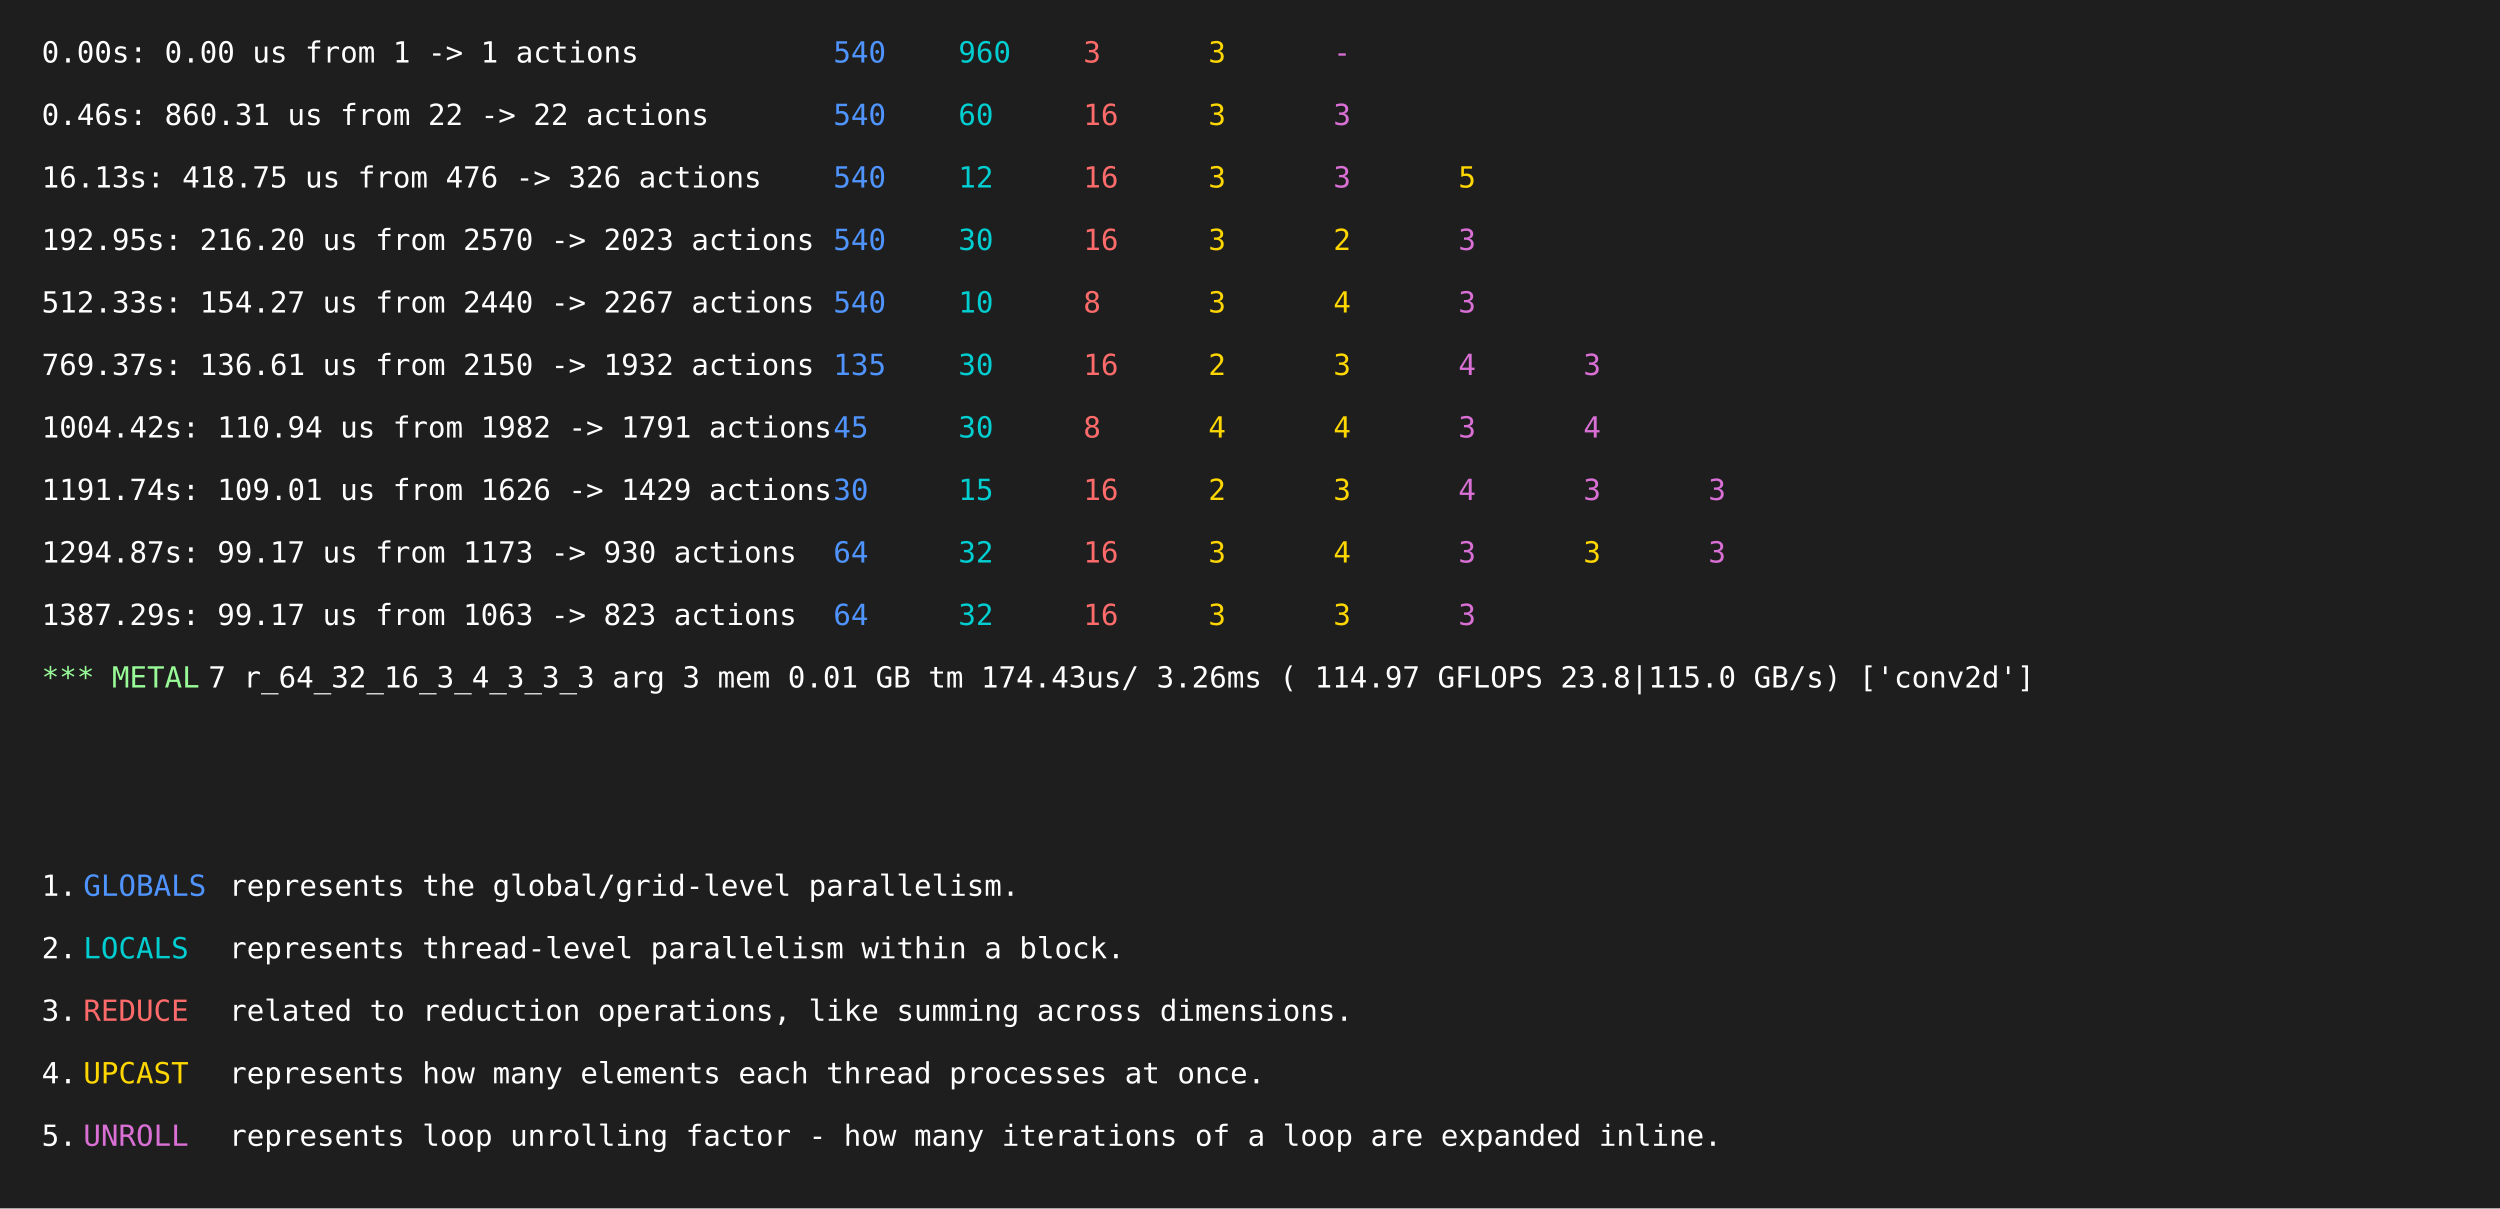
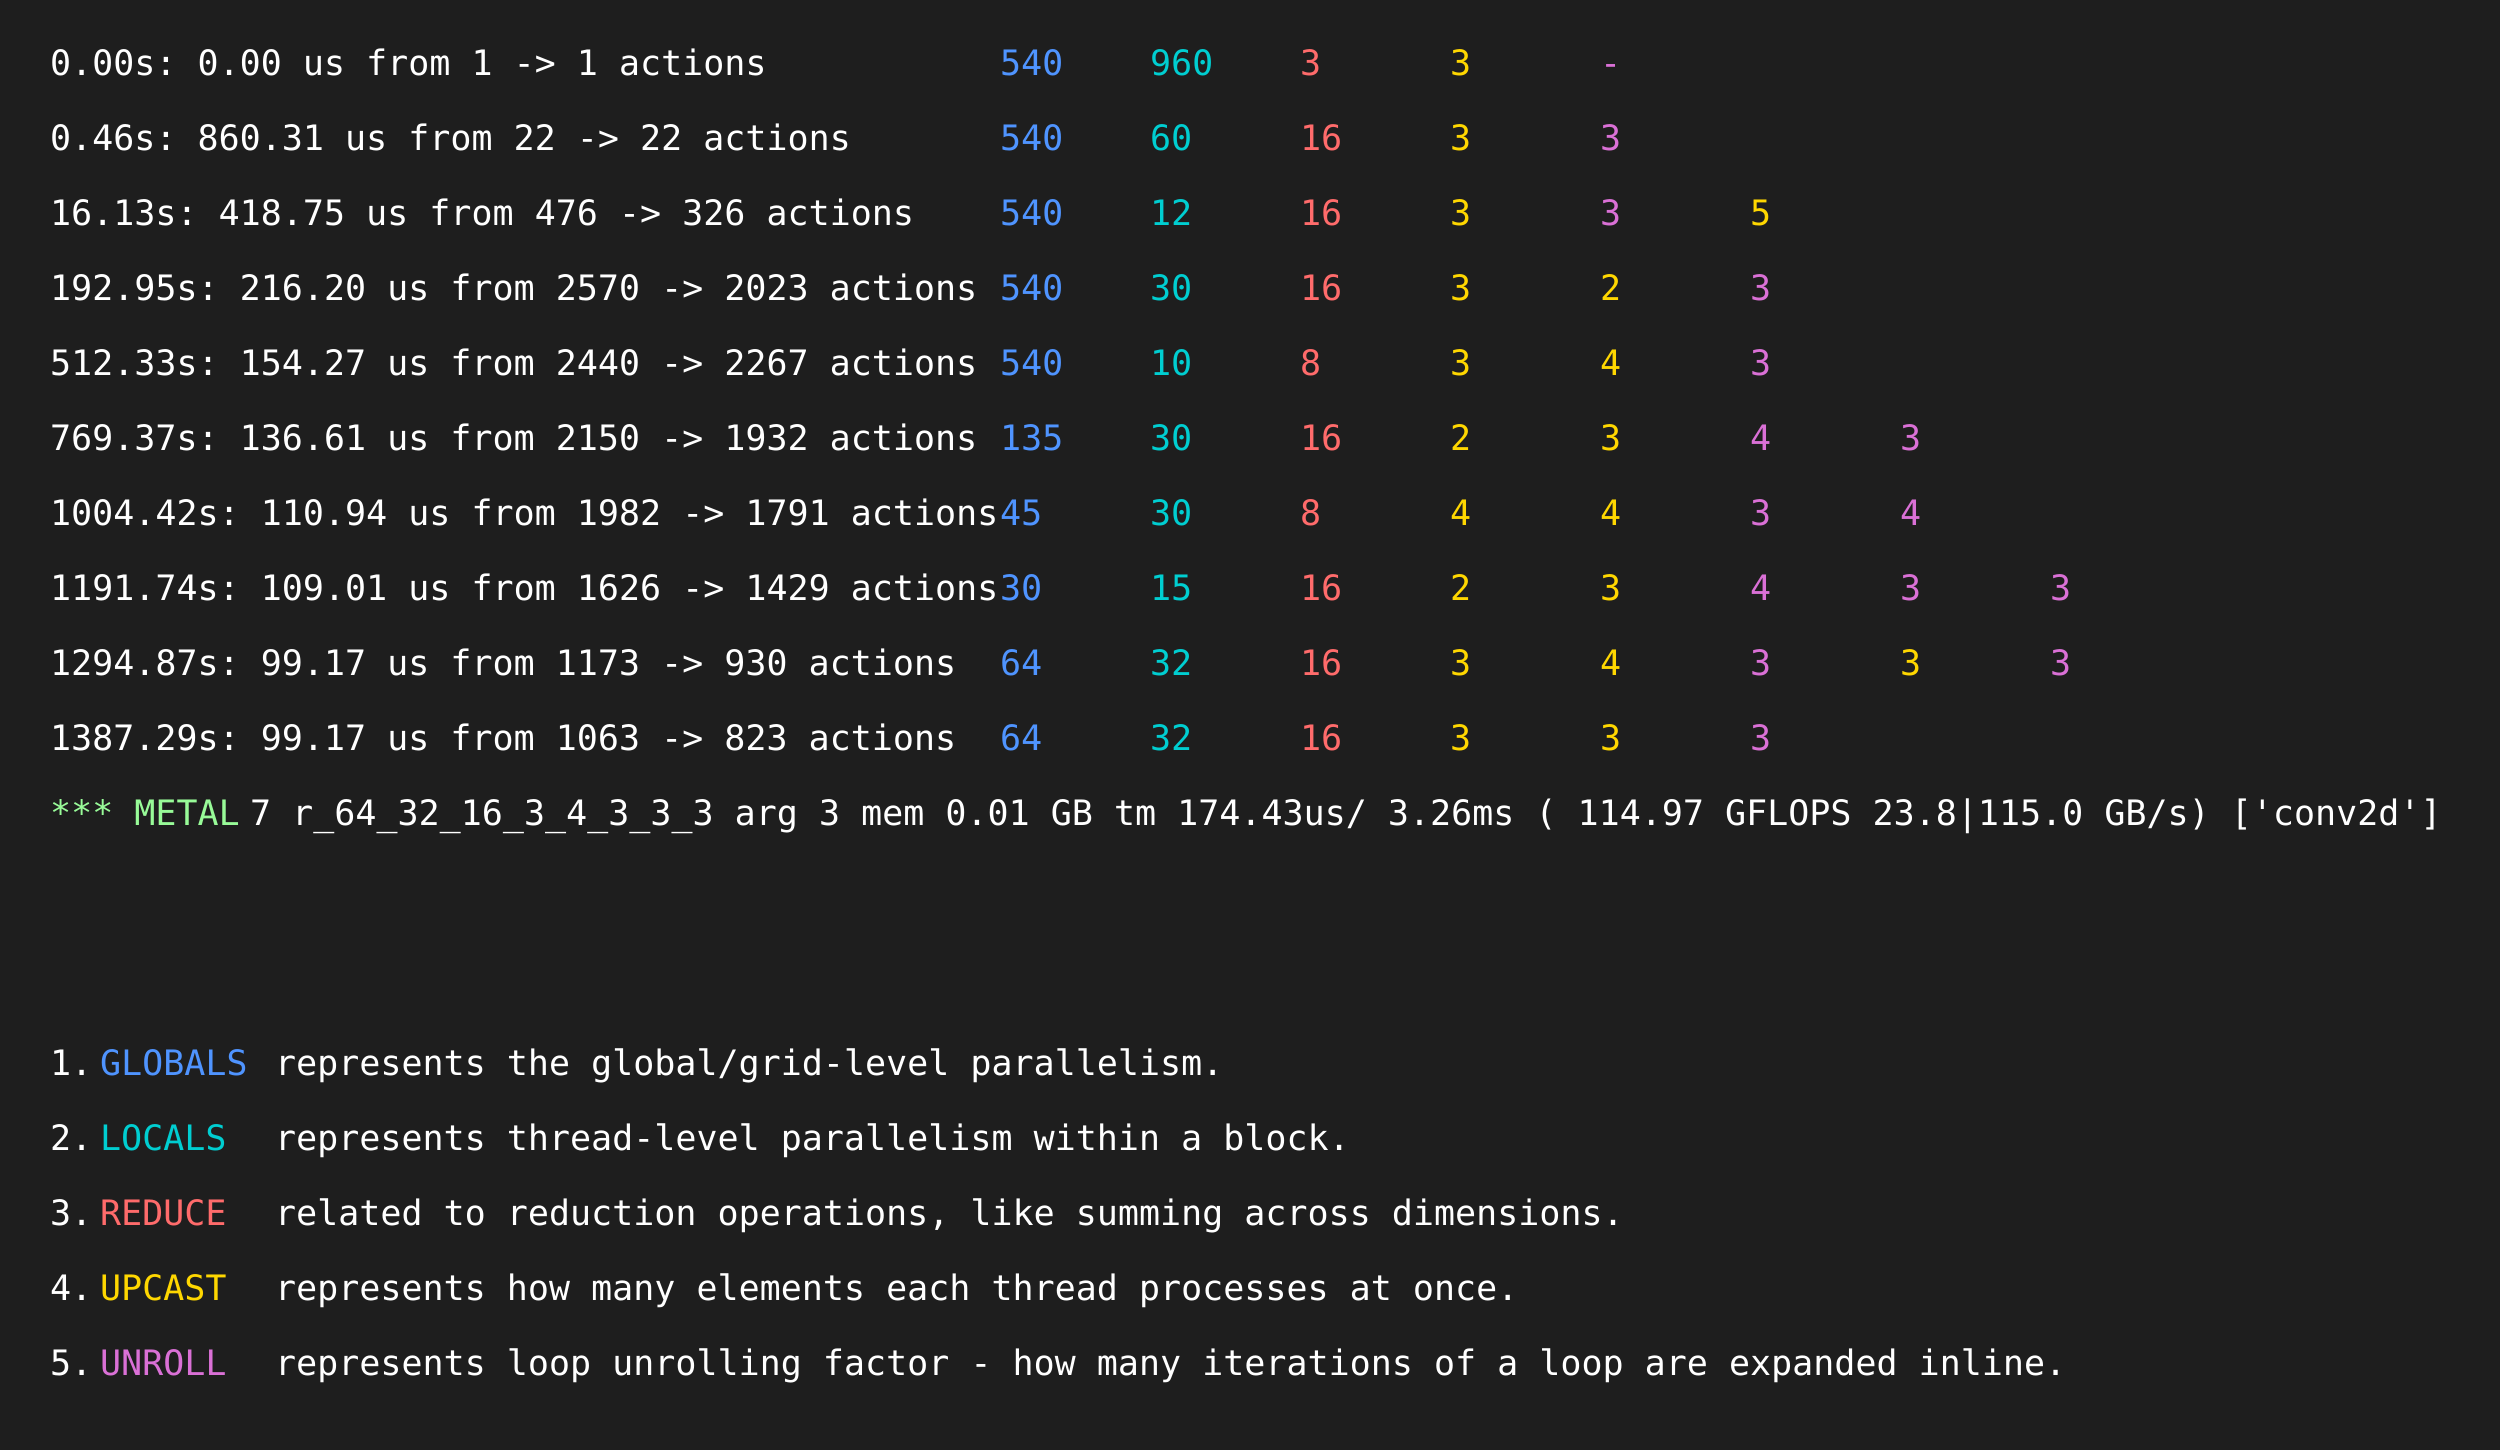
- <svg xmlns="http://www.w3.org/2000/svg" viewBox="0 0 1200 580">
+ <svg xmlns="http://www.w3.org/2000/svg" viewBox="0 0 1000 580">
  <rect width="100%" height="100%" fill="#1e1e1e" />
  <style>
    .monospace { font-family: monospace; }
    .log-text { fill: #ffffff; }
    .blue { fill: #4F94FF; }
    .cyan { fill: #00CED1; }
    .red { fill: #FF6B6B; }
    .yellow { fill: #FFD700; }
    .purple { fill: #DA70D6; }
    .green { fill: #98FB98; }
  </style>
  <g class="monospace" font-size="14">
    <text x="20" y="30" class="log-text">0.00s: 0.00 us from 1 -&gt; 1 actions</text>
    <text x="400" y="30" class="blue">540</text>
    <text x="460" y="30" class="cyan">960</text>
    <text x="520" y="30" class="red">3</text>
    <text x="580" y="30" class="yellow">3</text>
    <text x="640" y="30" class="purple">-</text>
    <text x="20" y="60" class="log-text">0.46s: 860.31 us from 22 -&gt; 22 actions</text>
    <text x="400" y="60" class="blue">540</text>
    <text x="460" y="60" class="cyan">60</text>
    <text x="520" y="60" class="red">16</text>
    <text x="580" y="60" class="yellow">3</text>
    <text x="640" y="60" class="purple">3</text>
    <text x="20" y="90" class="log-text">16.13s: 418.75 us from 476 -&gt; 326 actions</text>
    <text x="400" y="90" class="blue">540</text>
    <text x="460" y="90" class="cyan">12</text>
    <text x="520" y="90" class="red">16</text>
    <text x="580" y="90" class="yellow">3</text>
    <text x="640" y="90" class="purple">3</text>
    <text x="700" y="90" class="yellow">5</text>
    <text x="20" y="120" class="log-text">192.95s: 216.20 us from 2570 -&gt; 2023 actions</text>
    <text x="400" y="120" class="blue">540</text>
    <text x="460" y="120" class="cyan">30</text>
    <text x="520" y="120" class="red">16</text>
    <text x="580" y="120" class="yellow">3</text>
    <text x="640" y="120" class="yellow">2</text>
    <text x="700" y="120" class="purple">3</text>
    <text x="20" y="150" class="log-text">512.33s: 154.27 us from 2440 -&gt; 2267 actions</text>
    <text x="400" y="150" class="blue">540</text>
    <text x="460" y="150" class="cyan">10</text>
    <text x="520" y="150" class="red">8</text>
    <text x="580" y="150" class="yellow">3</text>
    <text x="640" y="150" class="yellow">4</text>
    <text x="700" y="150" class="purple">3</text>
    <text x="20" y="180" class="log-text">769.37s: 136.61 us from 2150 -&gt; 1932 actions</text>
    <text x="400" y="180" class="blue">135</text>
    <text x="460" y="180" class="cyan">30</text>
    <text x="520" y="180" class="red">16</text>
    <text x="580" y="180" class="yellow">2</text>
    <text x="640" y="180" class="yellow">3</text>
    <text x="700" y="180" class="purple">4</text>
    <text x="760" y="180" class="purple">3</text>
    <text x="20" y="210" class="log-text">1004.42s: 110.94 us from 1982 -&gt; 1791 actions</text>
    <text x="400" y="210" class="blue">45</text>
    <text x="460" y="210" class="cyan">30</text>
    <text x="520" y="210" class="red">8</text>
    <text x="580" y="210" class="yellow">4</text>
    <text x="640" y="210" class="yellow">4</text>
    <text x="700" y="210" class="purple">3</text>
    <text x="760" y="210" class="purple">4</text>
    <text x="20" y="240" class="log-text">1191.74s: 109.01 us from 1626 -&gt; 1429 actions</text>
    <text x="400" y="240" class="blue">30</text>
    <text x="460" y="240" class="cyan">15</text>
    <text x="520" y="240" class="red">16</text>
    <text x="580" y="240" class="yellow">2</text>
    <text x="640" y="240" class="yellow">3</text>
    <text x="700" y="240" class="purple">4</text>
    <text x="760" y="240" class="purple">3</text>
    <text x="820" y="240" class="purple">3</text>
    <text x="20" y="270" class="log-text">1294.87s: 99.17 us from 1173 -&gt; 930 actions</text>
    <text x="400" y="270" class="blue">64</text>
    <text x="460" y="270" class="cyan">32</text>
    <text x="520" y="270" class="red">16</text>
    <text x="580" y="270" class="yellow">3</text>
    <text x="640" y="270" class="yellow">4</text>
    <text x="700" y="270" class="purple">3</text>
    <text x="760" y="270" class="yellow">3</text>
    <text x="820" y="270" class="purple">3</text>
    <text x="20" y="300" class="log-text">1387.29s: 99.17 us from 1063 -&gt; 823 actions</text>
    <text x="400" y="300" class="blue">64</text>
    <text x="460" y="300" class="cyan">32</text>
    <text x="520" y="300" class="red">16</text>
    <text x="580" y="300" class="yellow">3</text>
    <text x="640" y="300" class="yellow">3</text>
    <text x="700" y="300" class="purple">3</text>
    <text x="20" y="330" class="green">*** METAL</text>
    <text x="100" y="330" class="log-text">7 r_64_32_16_3_4_3_3_3 arg 3 mem 0.01 GB tm 174.43us/ 3.26ms ( 114.97 GFLOPS 23.8|115.0 GB/s) ['conv2d']</text>
    <text x="20" y="400" class="log-text"> </text>
    <text x="20" y="430" class="log-text">1. </text>
    <text x="40" y="430" class="blue">GLOBALS</text>
    <text x="110" y="430" class="log-text">represents the global/grid-level parallelism.</text>
    <text x="20" y="460" class="log-text">2. </text>
    <text x="40" y="460" class="cyan">LOCALS</text>
    <text x="110" y="460" class="log-text">represents thread-level parallelism within a block.</text>
    <text x="20" y="490" class="log-text">3. </text>
    <text x="40" y="490" class="red">REDUCE</text>
    <text x="110" y="490" class="log-text">related to reduction operations, like summing across dimensions.</text>
    <text x="20" y="520" class="log-text">4. </text>
    <text x="40" y="520" class="yellow">UPCAST</text>
    <text x="110" y="520" class="log-text">represents how many elements each thread processes at once.</text>
    <text x="20" y="550" class="log-text">5. </text>
    <text x="40" y="550" class="purple">UNROLL</text>
    <text x="110" y="550" class="log-text">represents loop unrolling factor - how many iterations of a loop are expanded inline.</text>
  </g>
</svg>
